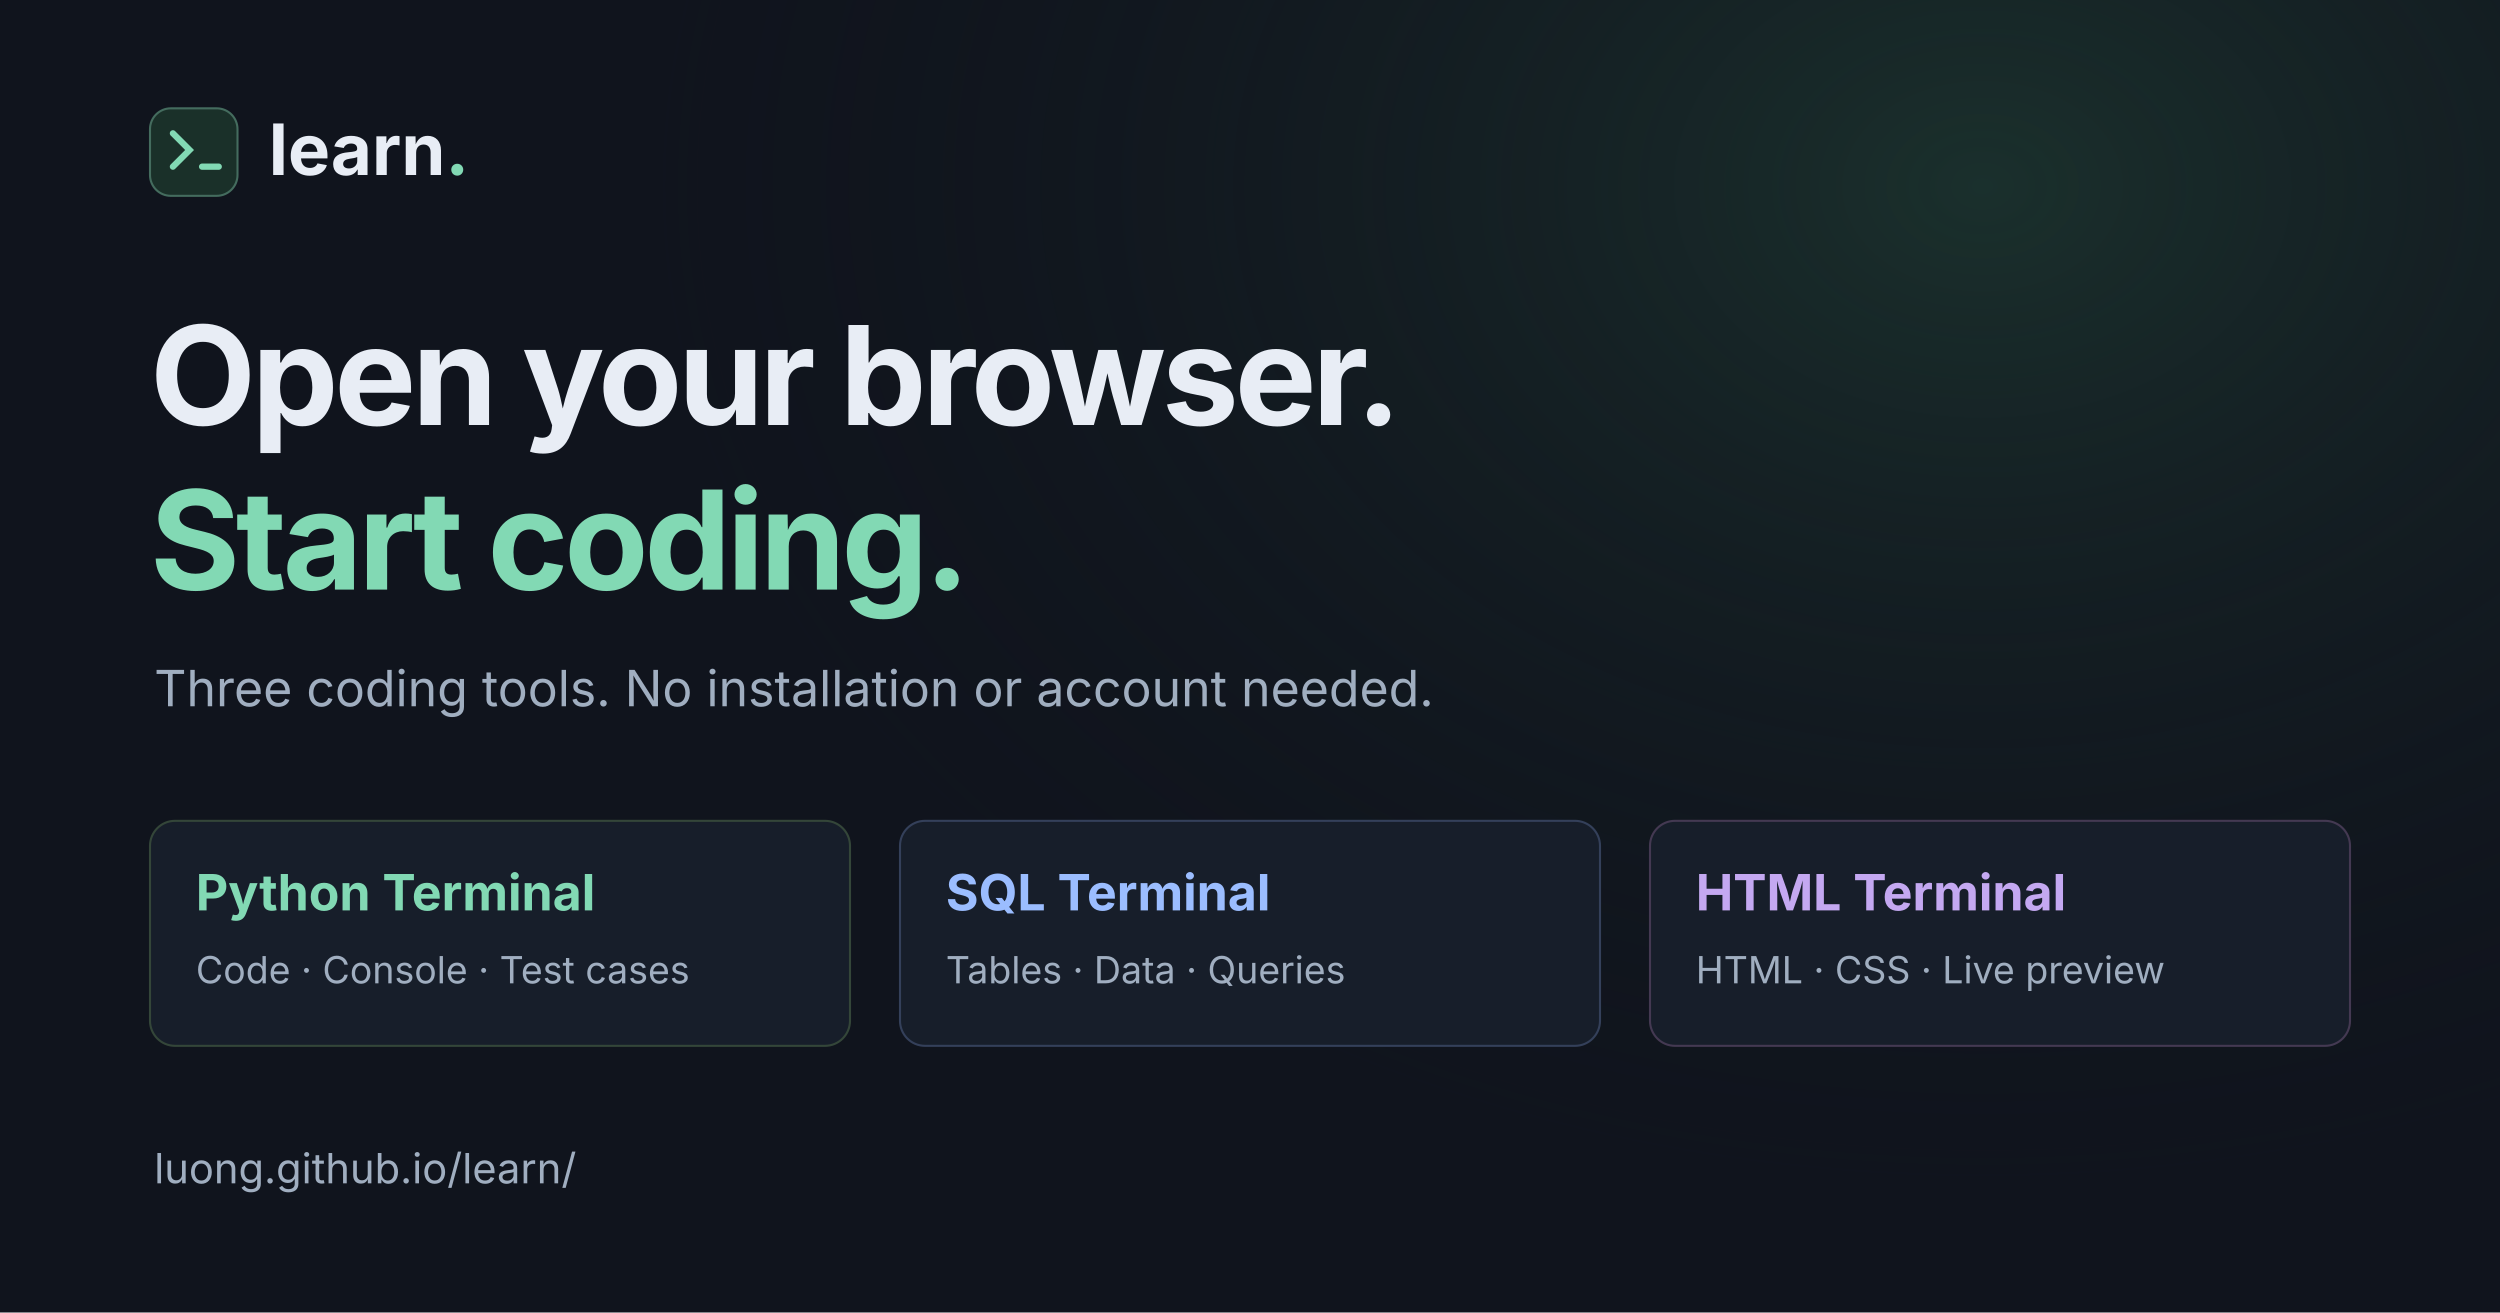
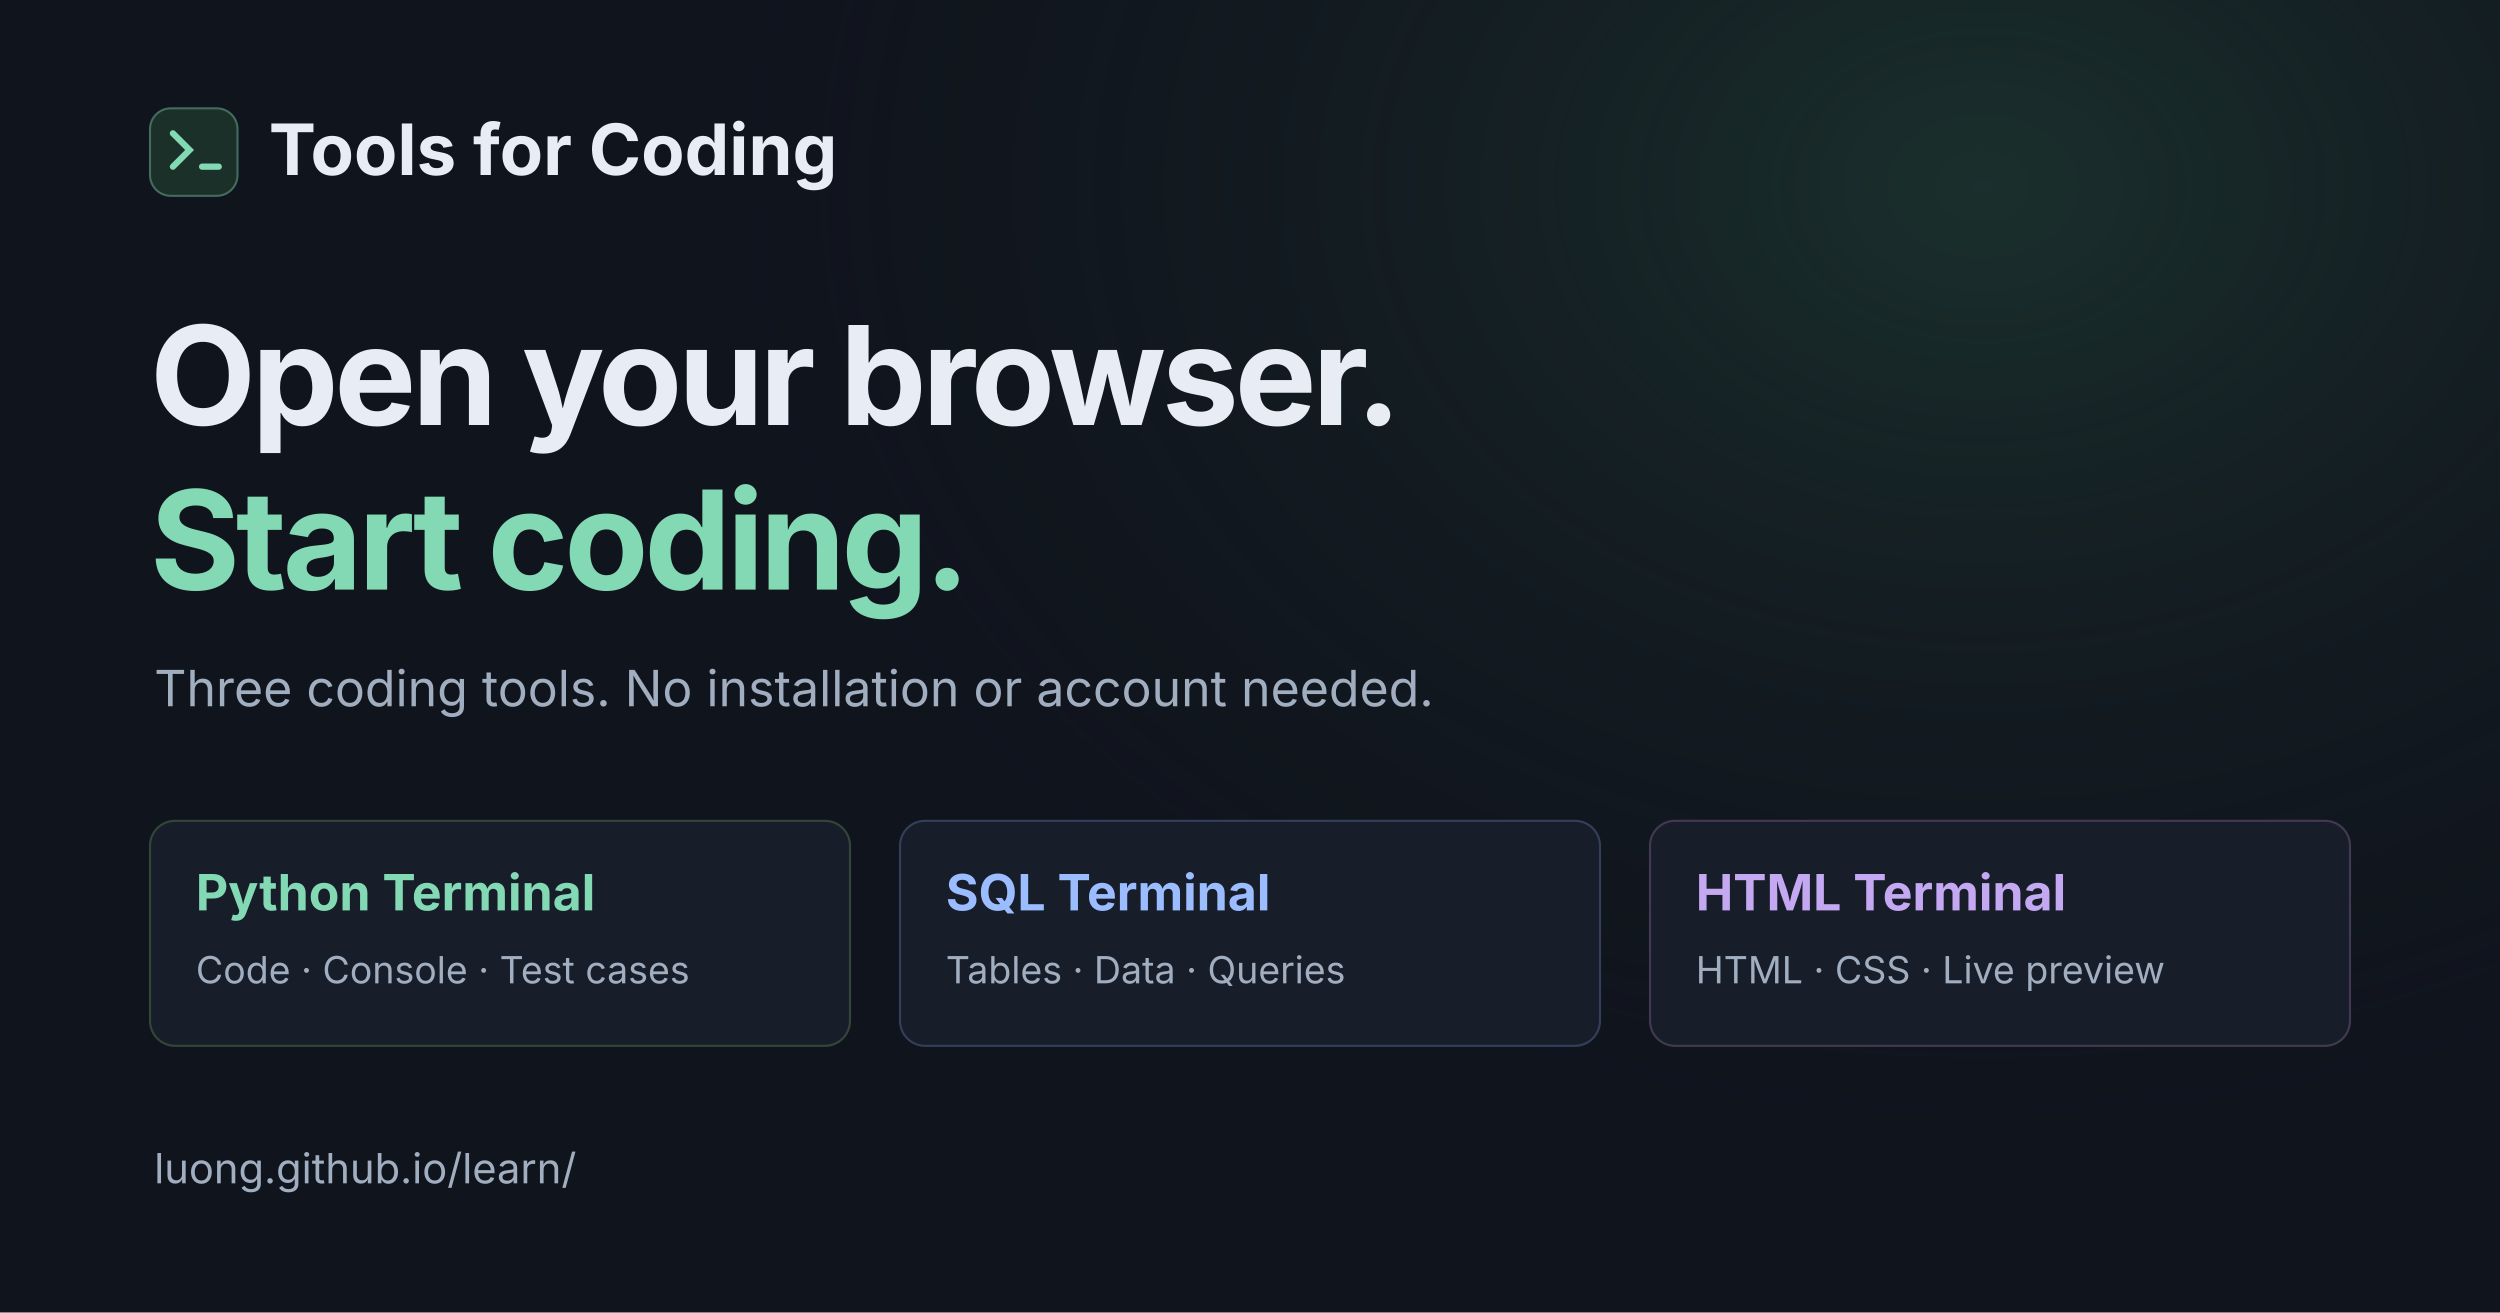
<svg xmlns="http://www.w3.org/2000/svg" width="1200" height="630" viewBox="0 0 1200 630">
  <defs>
    <radialGradient id="glow">
      <stop stop-color="#254c3c" stop-opacity=".5" />
      <stop offset="1" stop-color="#10141d" stop-opacity="0" />
    </radialGradient>
  </defs>
  <rect width="1200" height="630" fill="#10141d" />
  <ellipse cx="950" cy="90" rx="650" ry="490" fill="url(#glow)" />
  <g font-family="system-ui, -apple-system, sans-serif">
    <rect x="72" y="52" width="42" height="42" rx="10" fill="#1a3029" stroke="#446c5e" />
    <path d="m83 64 8 8-8 8m14 0h8" stroke="#82d9b4" stroke-width="3" stroke-linecap="round" fill="none" />
-     <text x="129" y="84" fill="#e8edf5" font-size="34" font-weight="700">learn<tspan fill="#82d9b4">.</tspan>
-     </text>
+     <text x="129" y="84" fill="#e8edf5" font-size="34" font-weight="700">Tools for Coding</text>
    <text x="72" y="204" fill="#e8edf5" font-size="66" font-weight="700" letter-spacing="-2">Open your browser.</text>
    <text x="72" y="283" fill="#82d9b4" font-size="66" font-weight="700" letter-spacing="-2">Start coding.</text>
    <text x="74" y="339" fill="#a0aec0" font-size="24">Three coding tools. No installation or account needed.</text>
    <g transform="translate(72 394)">
      <rect width="336" height="108" rx="12" fill="#171e2a" stroke="#344639" />
      <text x="22" y="43" fill="#82d9b4" font-size="24" font-weight="650">Python Terminal</text>
      <text x="22" y="78" fill="#a0aec0" font-size="18">Code · Console · Test cases</text>
    </g>
    <g transform="translate(432 394)">
      <rect width="336" height="108" rx="12" fill="#171e2a" stroke="#34405a" />
      <text x="22" y="43" fill="#9bbdff" font-size="24" font-weight="650">SQL Terminal</text>
      <text x="22" y="78" fill="#a0aec0" font-size="18">Tables · Data · Queries</text>
    </g>
    <g transform="translate(792 394)">
      <rect width="336" height="108" rx="12" fill="#171e2a" stroke="#443952" />
      <text x="22" y="43" fill="#c4a8f1" font-size="24" font-weight="650">HTML Terminal</text>
      <text x="22" y="78" fill="#a0aec0" font-size="18">HTML · CSS · Live preview</text>
    </g>
    <text x="74" y="568" fill="#a0aec0" font-size="20">luong.github.io/learn/</text>
  </g>
</svg>
